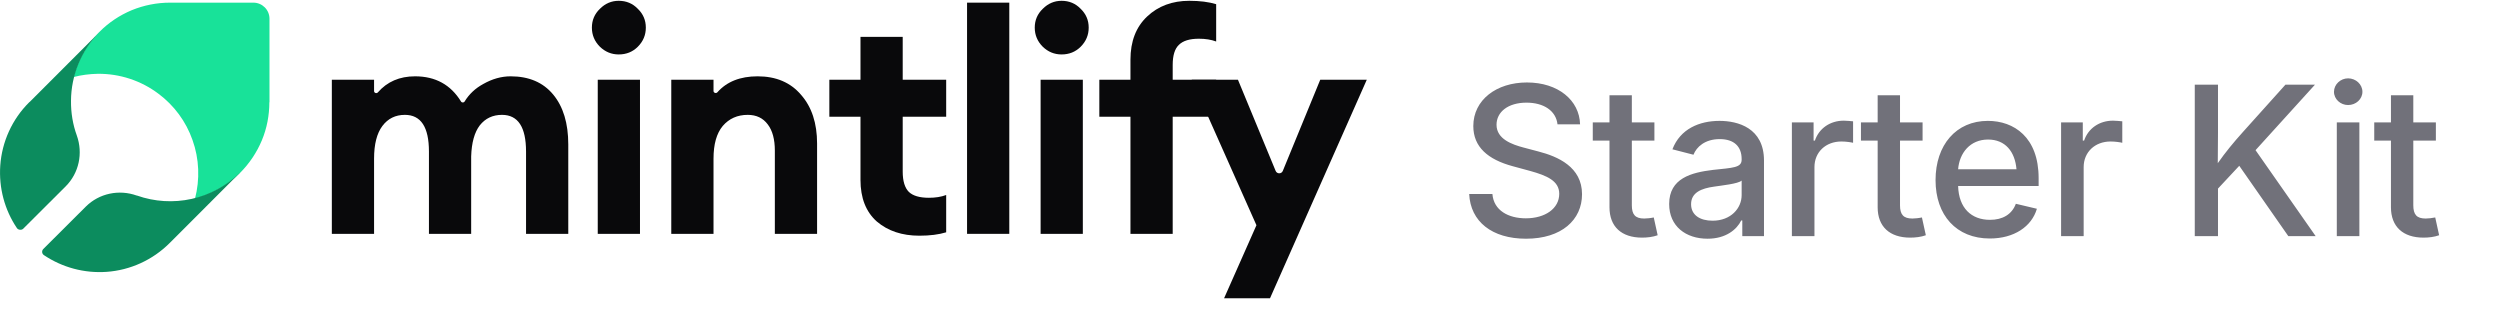
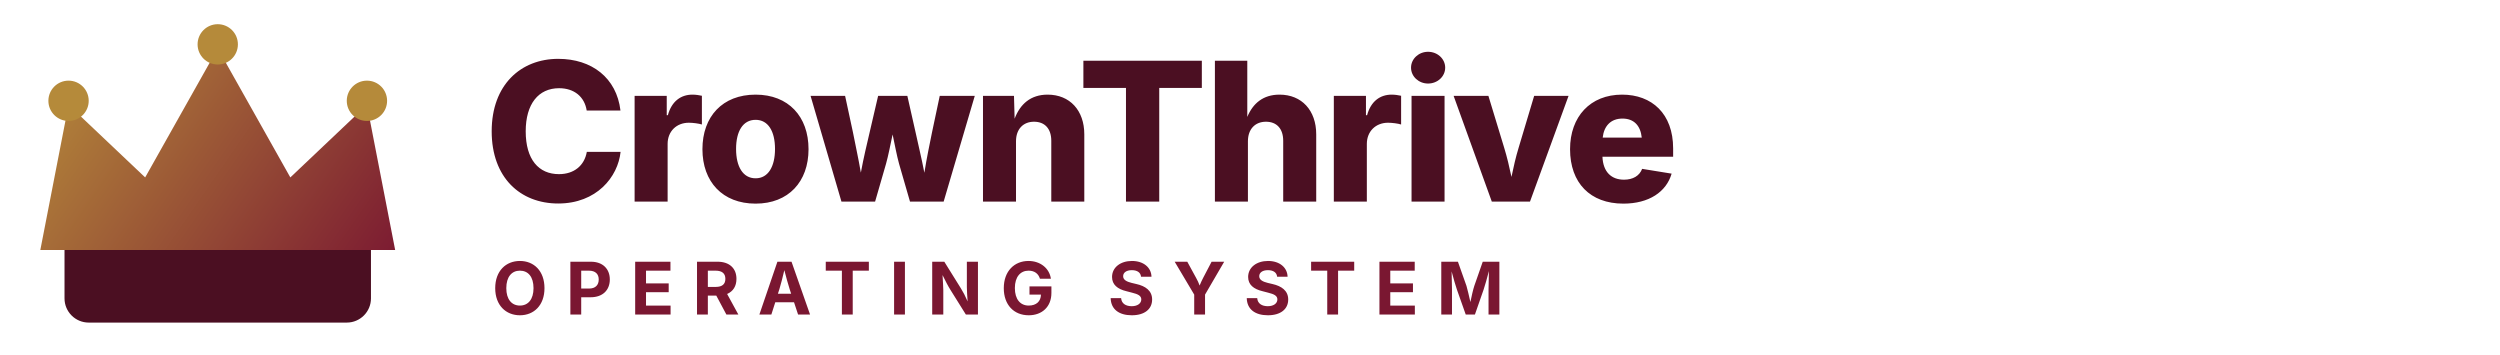
- <svg xmlns="http://www.w3.org/2000/svg" width="180" height="23" viewBox="0 0 180 23" fill="none">
-   <path d="M91.44 21.476H88.133L90.464 16.216L85.802 5.74H89.132L91.847 12.307C91.943 12.536 92.268 12.536 92.362 12.306L95.058 5.74H98.409L91.44 21.476Z" fill="#09090B" />
-   <path d="M81.393 16.837V8.403H79.152V5.74H81.393V4.297C81.393 2.98 81.792 1.944 82.592 1.19C83.391 0.435 84.404 0.058 85.633 0.058C86.387 0.058 87.031 0.139 87.564 0.302V2.988C87.208 2.854 86.794 2.788 86.32 2.788C85.655 2.788 85.174 2.936 84.878 3.232C84.582 3.513 84.434 3.994 84.434 4.674V5.74H87.564V8.403H84.434V16.837H81.393Z" fill="#09090B" />
-   <path d="M76.433 3.92C75.915 3.92 75.463 3.735 75.079 3.365C74.694 2.98 74.502 2.521 74.502 1.989C74.502 1.456 74.694 1.005 75.079 0.635C75.463 0.25 75.915 0.058 76.433 0.058C76.98 0.058 77.438 0.25 77.809 0.635C78.193 1.005 78.386 1.456 78.386 1.989C78.386 2.521 78.193 2.98 77.809 3.365C77.438 3.735 76.98 3.92 76.433 3.92ZM74.924 16.837V5.74H77.964V16.837H74.924Z" fill="#09090B" />
-   <path d="M69.628 16.837V0.191H72.669V16.837H69.628Z" fill="#09090B" />
-   <path d="M66.194 16.97C64.951 16.97 63.93 16.63 63.131 15.949C62.347 15.254 61.955 14.255 61.955 12.953V8.403H59.713V5.74H61.955V2.655H64.995V5.74H68.125V8.403H64.995V12.354C64.995 13.034 65.143 13.523 65.439 13.819C65.735 14.1 66.216 14.24 66.882 14.24C67.355 14.24 67.769 14.174 68.125 14.04V16.726C67.592 16.889 66.948 16.97 66.194 16.97Z" fill="#09090B" />
-   <path d="M48.332 16.837V5.74H51.373V6.551C51.373 6.688 51.559 6.748 51.65 6.646C52.328 5.879 53.293 5.495 54.546 5.495C55.878 5.495 56.921 5.939 57.676 6.827C58.445 7.7 58.83 8.869 58.83 10.334V16.837H55.789V10.844C55.789 10.03 55.619 9.402 55.279 8.958C54.939 8.499 54.458 8.27 53.836 8.27C53.096 8.27 52.497 8.536 52.038 9.069C51.594 9.601 51.373 10.386 51.373 11.421V16.837H48.332Z" fill="#09090B" />
-   <path d="M44.547 3.92C44.029 3.92 43.578 3.735 43.193 3.365C42.809 2.98 42.616 2.521 42.616 1.989C42.616 1.456 42.809 1.005 43.193 0.635C43.578 0.25 44.029 0.058 44.547 0.058C45.095 0.058 45.553 0.25 45.923 0.635C46.308 1.005 46.5 1.456 46.5 1.989C46.5 2.521 46.308 2.98 45.923 3.365C45.553 3.735 45.095 3.92 44.547 3.92ZM43.038 16.837V5.74H46.079V16.837H43.038Z" fill="#09090B" />
-   <path d="M37.875 16.837V10.911C37.875 9.15 37.298 8.27 36.144 8.27C35.478 8.27 34.945 8.521 34.546 9.024C34.161 9.527 33.954 10.275 33.924 11.266V16.837H30.884V10.911C30.884 9.15 30.306 8.27 29.152 8.27C28.472 8.27 27.932 8.536 27.532 9.069C27.133 9.601 26.933 10.386 26.933 11.421V16.837H23.892V5.74H26.933V6.559C26.933 6.695 27.116 6.755 27.206 6.652C27.878 5.881 28.771 5.495 29.885 5.495C31.349 5.495 32.452 6.1 33.193 7.309C33.252 7.404 33.395 7.403 33.454 7.307C33.774 6.78 34.219 6.361 34.79 6.05C35.441 5.68 36.099 5.495 36.765 5.495C38.082 5.495 39.103 5.932 39.828 6.805C40.553 7.678 40.916 8.876 40.916 10.4V16.837H37.875Z" fill="#09090B" />
-   <path d="M19.403 7.362V1.35C19.403 0.705 18.879 0.191 18.244 0.191H12.235C11.291 0.191 10.357 0.378 9.487 0.733C8.618 1.098 7.824 1.621 7.16 2.295L7.114 2.341C6.235 3.23 5.609 4.333 5.291 5.548C5.861 5.399 6.45 5.324 7.039 5.314C8.609 5.296 10.151 5.801 11.403 6.745C12.534 7.586 13.394 8.746 13.861 10.083C14.347 11.438 14.403 12.916 14.039 14.309C15.244 13.991 16.356 13.364 17.244 12.486L17.291 12.439C17.954 11.775 18.487 10.98 18.851 10.111C19.216 9.241 19.393 8.306 19.393 7.362H19.403Z" fill="#18E299" />
-   <path d="M5.112 7.26C5.121 5.416 5.857 3.646 7.151 2.324L2.151 7.326C2.133 7.344 2.114 7.354 2.095 7.372C0.876 8.583 0.14 10.204 0.019 11.918C-0.092 13.52 0.327 15.103 1.22 16.426C1.306 16.552 1.537 16.593 1.667 16.472L4.73 13.417C5.689 12.458 5.987 11.033 5.531 9.757C5.242 8.965 5.103 8.117 5.112 7.26Z" fill="#0C8C5E" />
-   <path d="M17.262 12.44C16.303 13.38 15.102 14.032 13.799 14.321C12.486 14.61 11.127 14.526 9.861 14.079C9.861 14.079 9.851 14.079 9.842 14.079C8.567 13.622 7.142 13.921 6.183 14.871L3.12 17.926C2.99 18.056 3.009 18.27 3.167 18.373C4.489 19.258 6.072 19.686 7.673 19.574C9.386 19.453 10.997 18.717 12.216 17.497L12.263 17.451L17.262 12.449V12.44Z" fill="#0C8C5E" />
-   <text x="105" y="17" font-family="Inter, ui-sans-serif, system-ui, -apple-system, sans-serif" font-size="15" font-weight="500" fill="#71717A" letter-spacing="-0.01em">Starter Kit</text>
+ <svg xmlns="http://www.w3.org/2000/svg" width="310" height="44" viewBox="0 0 310 44" fill="none" role="img" aria-labelledby="title description">
+   <defs>
+     <linearGradient id="crown-light" x1="4" y1="5" x2="46" y2="34" gradientUnits="userSpaceOnUse">
+       <stop stop-color="#B58A3A" />
+       <stop offset="1" stop-color="#7A1731" />
+     </linearGradient>
+   </defs>
+   <g transform="translate(2 2)">
+     <path d="M3 29L6.5 11L16 20L25 4L34 20L43.5 11L47 29H3Z" fill="url(#crown-light)" />
+     <path d="M6 29H44V35C44 36.657 42.657 38 41 38H9C7.343 38 6 36.657 6 35V29Z" fill="#4B0F22" />
+     <circle cx="6.5" cy="10.5" r="2.5" fill="#B58A3A" />
+     <circle cx="25" cy="3.5" r="2.5" fill="#B58A3A" />
+     <circle cx="43.5" cy="10.5" r="2.5" fill="#B58A3A" />
+   </g>
+   <text x="60" y="25" fill="#4B0F22" font-family="Plus Jakarta Sans, Sora, ui-sans-serif, system-ui, -apple-system, BlinkMacSystemFont, Segoe UI, sans-serif" font-size="24" font-weight="800" letter-spacing="-0.5">CrownThrive</text>
+   <text x="61" y="39" fill="#7A1731" font-family="Sora, ui-sans-serif, system-ui, -apple-system, BlinkMacSystemFont, Segoe UI, sans-serif" font-size="9" font-weight="700" letter-spacing="2.2">OPERATING SYSTEM</text>
</svg>
